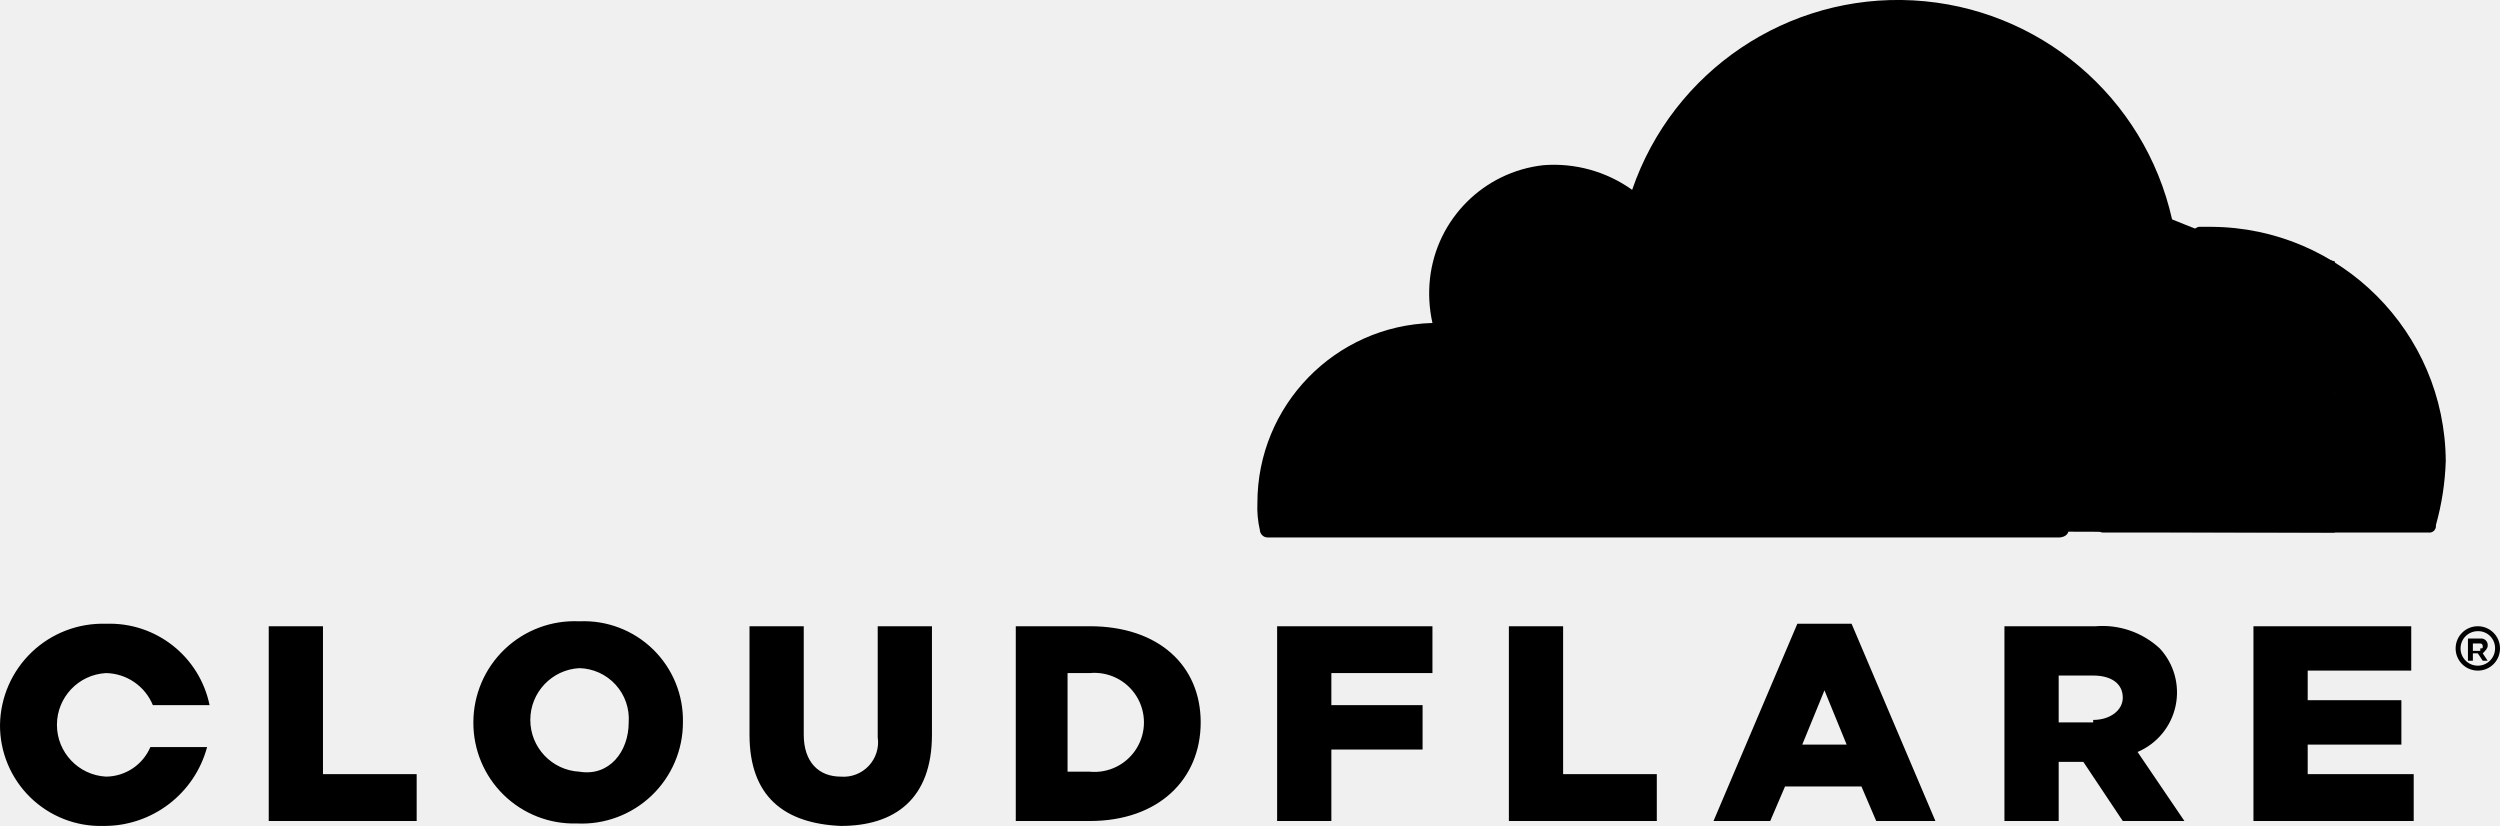
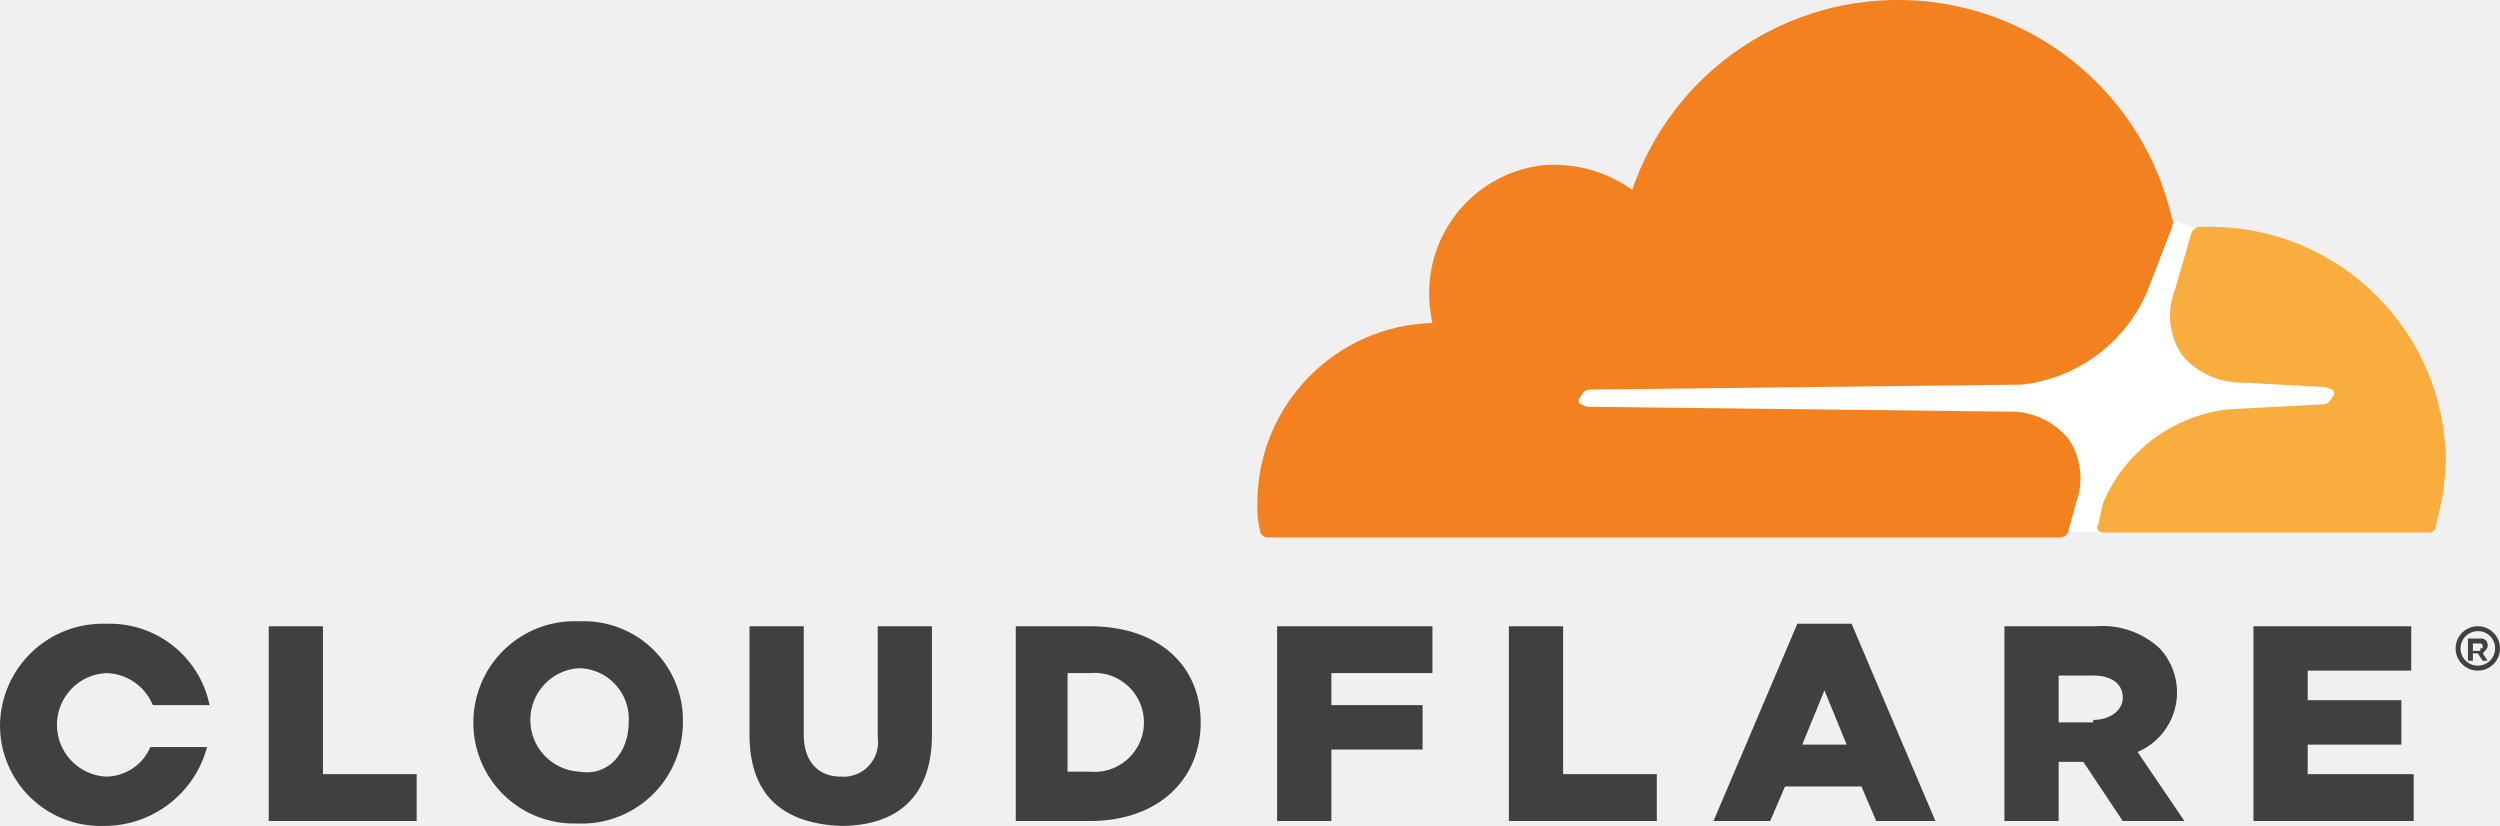
<svg xmlns="http://www.w3.org/2000/svg" viewBox="0 0 101.4 33.5">
  <defs>
    <style>
      .a {
        fill: #fff;
      }

      .b {
        fill: #f48120;
      }

      .c {
        fill: #faad3f;
      }

      .d {
        fill: #404041;
      }
    </style>
  </defs>
-   <path className="a" d="M94.7,10.6,89.1,9.3l-1-.4-25.7.2V21.5l32.3.1Z" />
-   <path className="b" d="M84.2,20.4a2.855,2.855,0,0,0-.3-2.6,3.094,3.094,0,0,0-2.1-1.1l-17.4-.2c-.1,0-.2-.1-.3-.1a.188.188,0,0,1,0-.3c.1-.2.2-.3.4-.3L82,15.6a6.292,6.292,0,0,0,5.1-3.8l1-2.6c0-.1.1-.2,0-.3A11.396,11.396,0,0,0,66.2,7.7a5.459,5.459,0,0,0-3.6-1A5.209,5.209,0,0,0,58,11.3a5.463,5.463,0,0,0,.1,1.8A7.302,7.302,0,0,0,51,20.4a4.102,4.102,0,0,0,.1,1.1.319.319,0,0,0,.3.3H83.5c.2,0,.4-.1.4-.3Z" />
-   <path className="c" d="M89.7,9.2h-.5c-.1,0-.2.1-.3.2l-.7,2.4a2.855,2.855,0,0,0,.3,2.6,3.094,3.094,0,0,0,2.1,1.1l3.7.2c.1,0,.2.1.3.1a.188.188,0,0,1,0,.3c-.1.2-.2.3-.4.3l-3.8.2a6.292,6.292,0,0,0-5.1,3.8l-.2.9c-.1.1,0,.3.2.3H98.5a.265.265,0,0,0,.3-.3,10.872,10.872,0,0,0,.4-2.6,9.56,9.56,0,0,0-9.5-9.5" />
-   <path className="d" d="M100.5,27.2a.9.9,0,1,1,.9-.9.896.896,0,0,1-.9.9m0-1.6a.7.7,0,1,0,.7.7.684.684,0,0,0-.7-.7m.4,1.2h-.2l-.2-.3h-.2v.3h-.2v-.9h.5a.265.265,0,0,1,.3.3c0,.1-.1.2-.2.3l.2.3Zm-.3-.5c.1,0,.1,0,.1-.1a.098.098,0,0,0-.1-.1h-.3v.3h.3Zm-89.7-.9h2.2v6h3.8v1.9h-6Zm8.3,3.9a4.105,4.105,0,0,1,4.3-4.1,4.02,4.02,0,0,1,4.2,4.1,4.105,4.105,0,0,1-4.3,4.1,4.079,4.079,0,0,1-4.2-4.1m6.3,0a2.056,2.056,0,0,0-2-2.2,2.103,2.103,0,0,0,0,4.2c1.2.2,2-.8,2-2m4.9.5V25.4h2.2v4.4c0,1.1.6,1.7,1.5,1.7a1.399,1.399,0,0,0,1.5-1.6V25.4h2.2v4.4c0,2.6-1.5,3.7-3.7,3.7-2.3-.1-3.7-1.2-3.7-3.7m10.7-4.4h3.1c2.8,0,4.5,1.6,4.5,3.9s-1.7,4-4.5,4h-3V25.4Zm3.1,5.9a2.009,2.009,0,1,0,0-4h-.9v4Zm7.6-5.9h6.3v1.9H54v1.3h3.7v1.8H54v2.9H51.8Zm9.4,0h2.2v6h3.8v1.9h-6Zm11.7-.1h2.2l3.4,8H76.1l-.6-1.4H72.4l-.6,1.4H69.5Zm2,4.9L74,28l-.9,2.2Zm6.4-4.8H85a3.418,3.418,0,0,1,2.6.9,2.624,2.624,0,0,1-.9,4.2l1.9,2.8H86.1l-1.6-2.4h-1v2.4H81.3Zm3.6,3.8c.7,0,1.2-.4,1.2-.9,0-.6-.5-.9-1.2-.9H83.5v1.9h1.4Zm6.5-3.8h6.4v1.8H93.6v1.2h3.8v1.8H93.6v1.2h4.3v1.9H91.4ZM6.1,30.3a1.975,1.975,0,0,1-1.8,1.2,2.103,2.103,0,0,1,0-4.2,2.098,2.098,0,0,1,1.9,1.3H8.5a4.135,4.135,0,0,0-4.2-3.3A4.165,4.165,0,0,0,0,29.4a4.079,4.079,0,0,0,4.2,4.1,4.318,4.318,0,0,0,4.2-3.2Z" />
+   <path class="a" d="M94.7,10.6,89.1,9.3l-1-.4-25.7.2V21.5l32.3.1Z" />
+   <path class="b" d="M84.2,20.4a2.855,2.855,0,0,0-.3-2.6,3.094,3.094,0,0,0-2.1-1.1l-17.4-.2c-.1,0-.2-.1-.3-.1a.188.188,0,0,1,0-.3c.1-.2.2-.3.4-.3L82,15.6a6.292,6.292,0,0,0,5.1-3.8l1-2.6c0-.1.1-.2,0-.3A11.396,11.396,0,0,0,66.2,7.7a5.459,5.459,0,0,0-3.6-1A5.209,5.209,0,0,0,58,11.3a5.463,5.463,0,0,0,.1,1.8A7.302,7.302,0,0,0,51,20.4a4.102,4.102,0,0,0,.1,1.1.319.319,0,0,0,.3.3H83.5c.2,0,.4-.1.4-.3Z" />
+   <path class="c" d="M89.7,9.2h-.5c-.1,0-.2.1-.3.2l-.7,2.4a2.855,2.855,0,0,0,.3,2.6,3.094,3.094,0,0,0,2.1,1.1l3.7.2c.1,0,.2.1.3.1a.188.188,0,0,1,0,.3c-.1.2-.2.3-.4.3l-3.8.2a6.292,6.292,0,0,0-5.1,3.8l-.2.9c-.1.1,0,.3.2.3H98.5a.265.265,0,0,0,.3-.3,10.872,10.872,0,0,0,.4-2.6,9.56,9.56,0,0,0-9.5-9.5" />
+   <path class="d" d="M100.5,27.2a.9.9,0,1,1,.9-.9.896.896,0,0,1-.9.9m0-1.6a.7.7,0,1,0,.7.7.684.684,0,0,0-.7-.7m.4,1.2h-.2l-.2-.3h-.2v.3h-.2v-.9h.5a.265.265,0,0,1,.3.3c0,.1-.1.2-.2.3l.2.3Zm-.3-.5c.1,0,.1,0,.1-.1a.098.098,0,0,0-.1-.1h-.3v.3h.3Zm-89.7-.9h2.2v6h3.8v1.9h-6Zm8.3,3.9a4.105,4.105,0,0,1,4.3-4.1,4.02,4.02,0,0,1,4.2,4.1,4.105,4.105,0,0,1-4.3,4.1,4.079,4.079,0,0,1-4.2-4.1m6.3,0a2.056,2.056,0,0,0-2-2.2,2.103,2.103,0,0,0,0,4.2c1.2.2,2-.8,2-2m4.9.5V25.4h2.2v4.4c0,1.1.6,1.7,1.5,1.7a1.399,1.399,0,0,0,1.5-1.6V25.4h2.2v4.4c0,2.6-1.5,3.7-3.7,3.7-2.3-.1-3.7-1.2-3.7-3.7m10.7-4.4h3.1c2.8,0,4.5,1.6,4.5,3.9s-1.7,4-4.5,4h-3V25.4Zm3.1,5.9a2.009,2.009,0,1,0,0-4h-.9v4Zm7.6-5.9h6.3v1.9H54v1.3h3.7v1.8H54v2.9H51.8Zm9.4,0h2.2v6h3.8v1.9h-6Zm11.7-.1h2.2l3.4,8H76.1l-.6-1.4H72.4l-.6,1.4H69.5Zm2,4.9L74,28l-.9,2.2Zm6.4-4.8H85a3.418,3.418,0,0,1,2.6.9,2.624,2.624,0,0,1-.9,4.2l1.9,2.8H86.1l-1.6-2.4h-1v2.4H81.3Zm3.6,3.8c.7,0,1.2-.4,1.2-.9,0-.6-.5-.9-1.2-.9H83.5v1.9h1.4Zm6.5-3.8h6.4v1.8H93.6v1.2h3.8v1.8H93.6v1.2h4.3v1.9H91.4ZM6.1,30.3a1.975,1.975,0,0,1-1.8,1.2,2.103,2.103,0,0,1,0-4.2,2.098,2.098,0,0,1,1.9,1.3H8.5a4.135,4.135,0,0,0-4.2-3.3A4.165,4.165,0,0,0,0,29.4a4.079,4.079,0,0,0,4.2,4.1,4.318,4.318,0,0,0,4.2-3.2Z" />
</svg>
